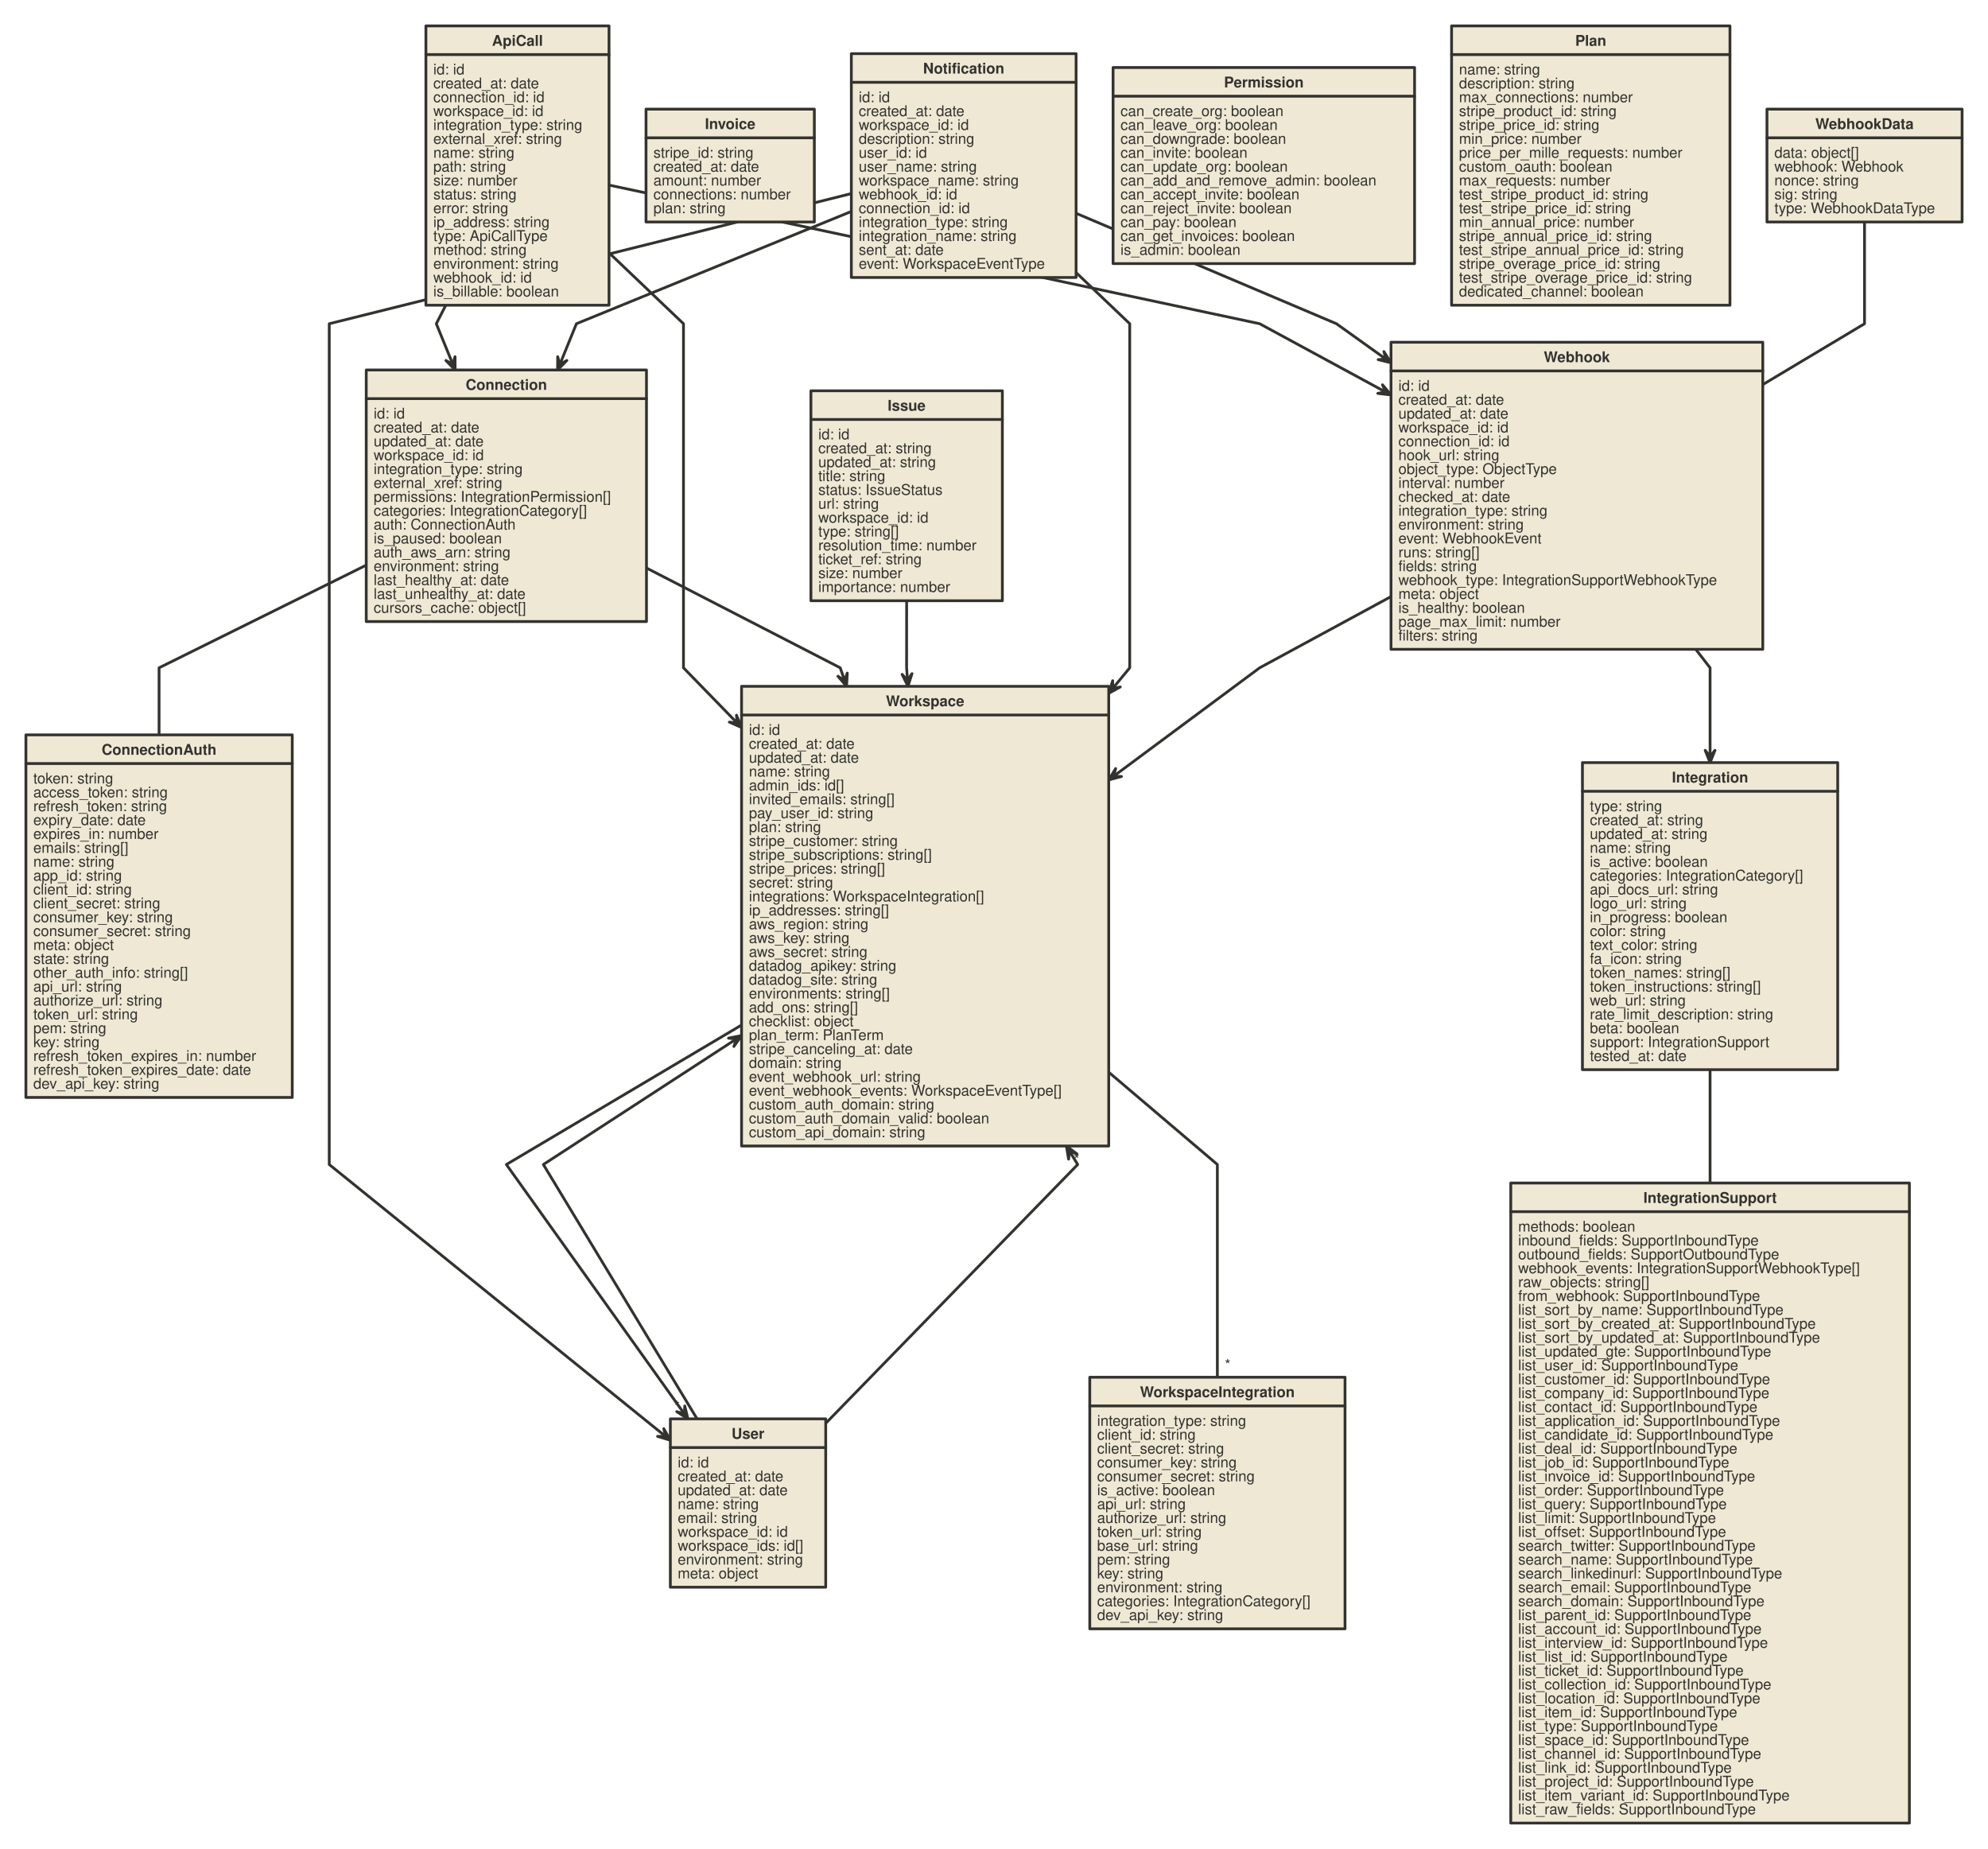
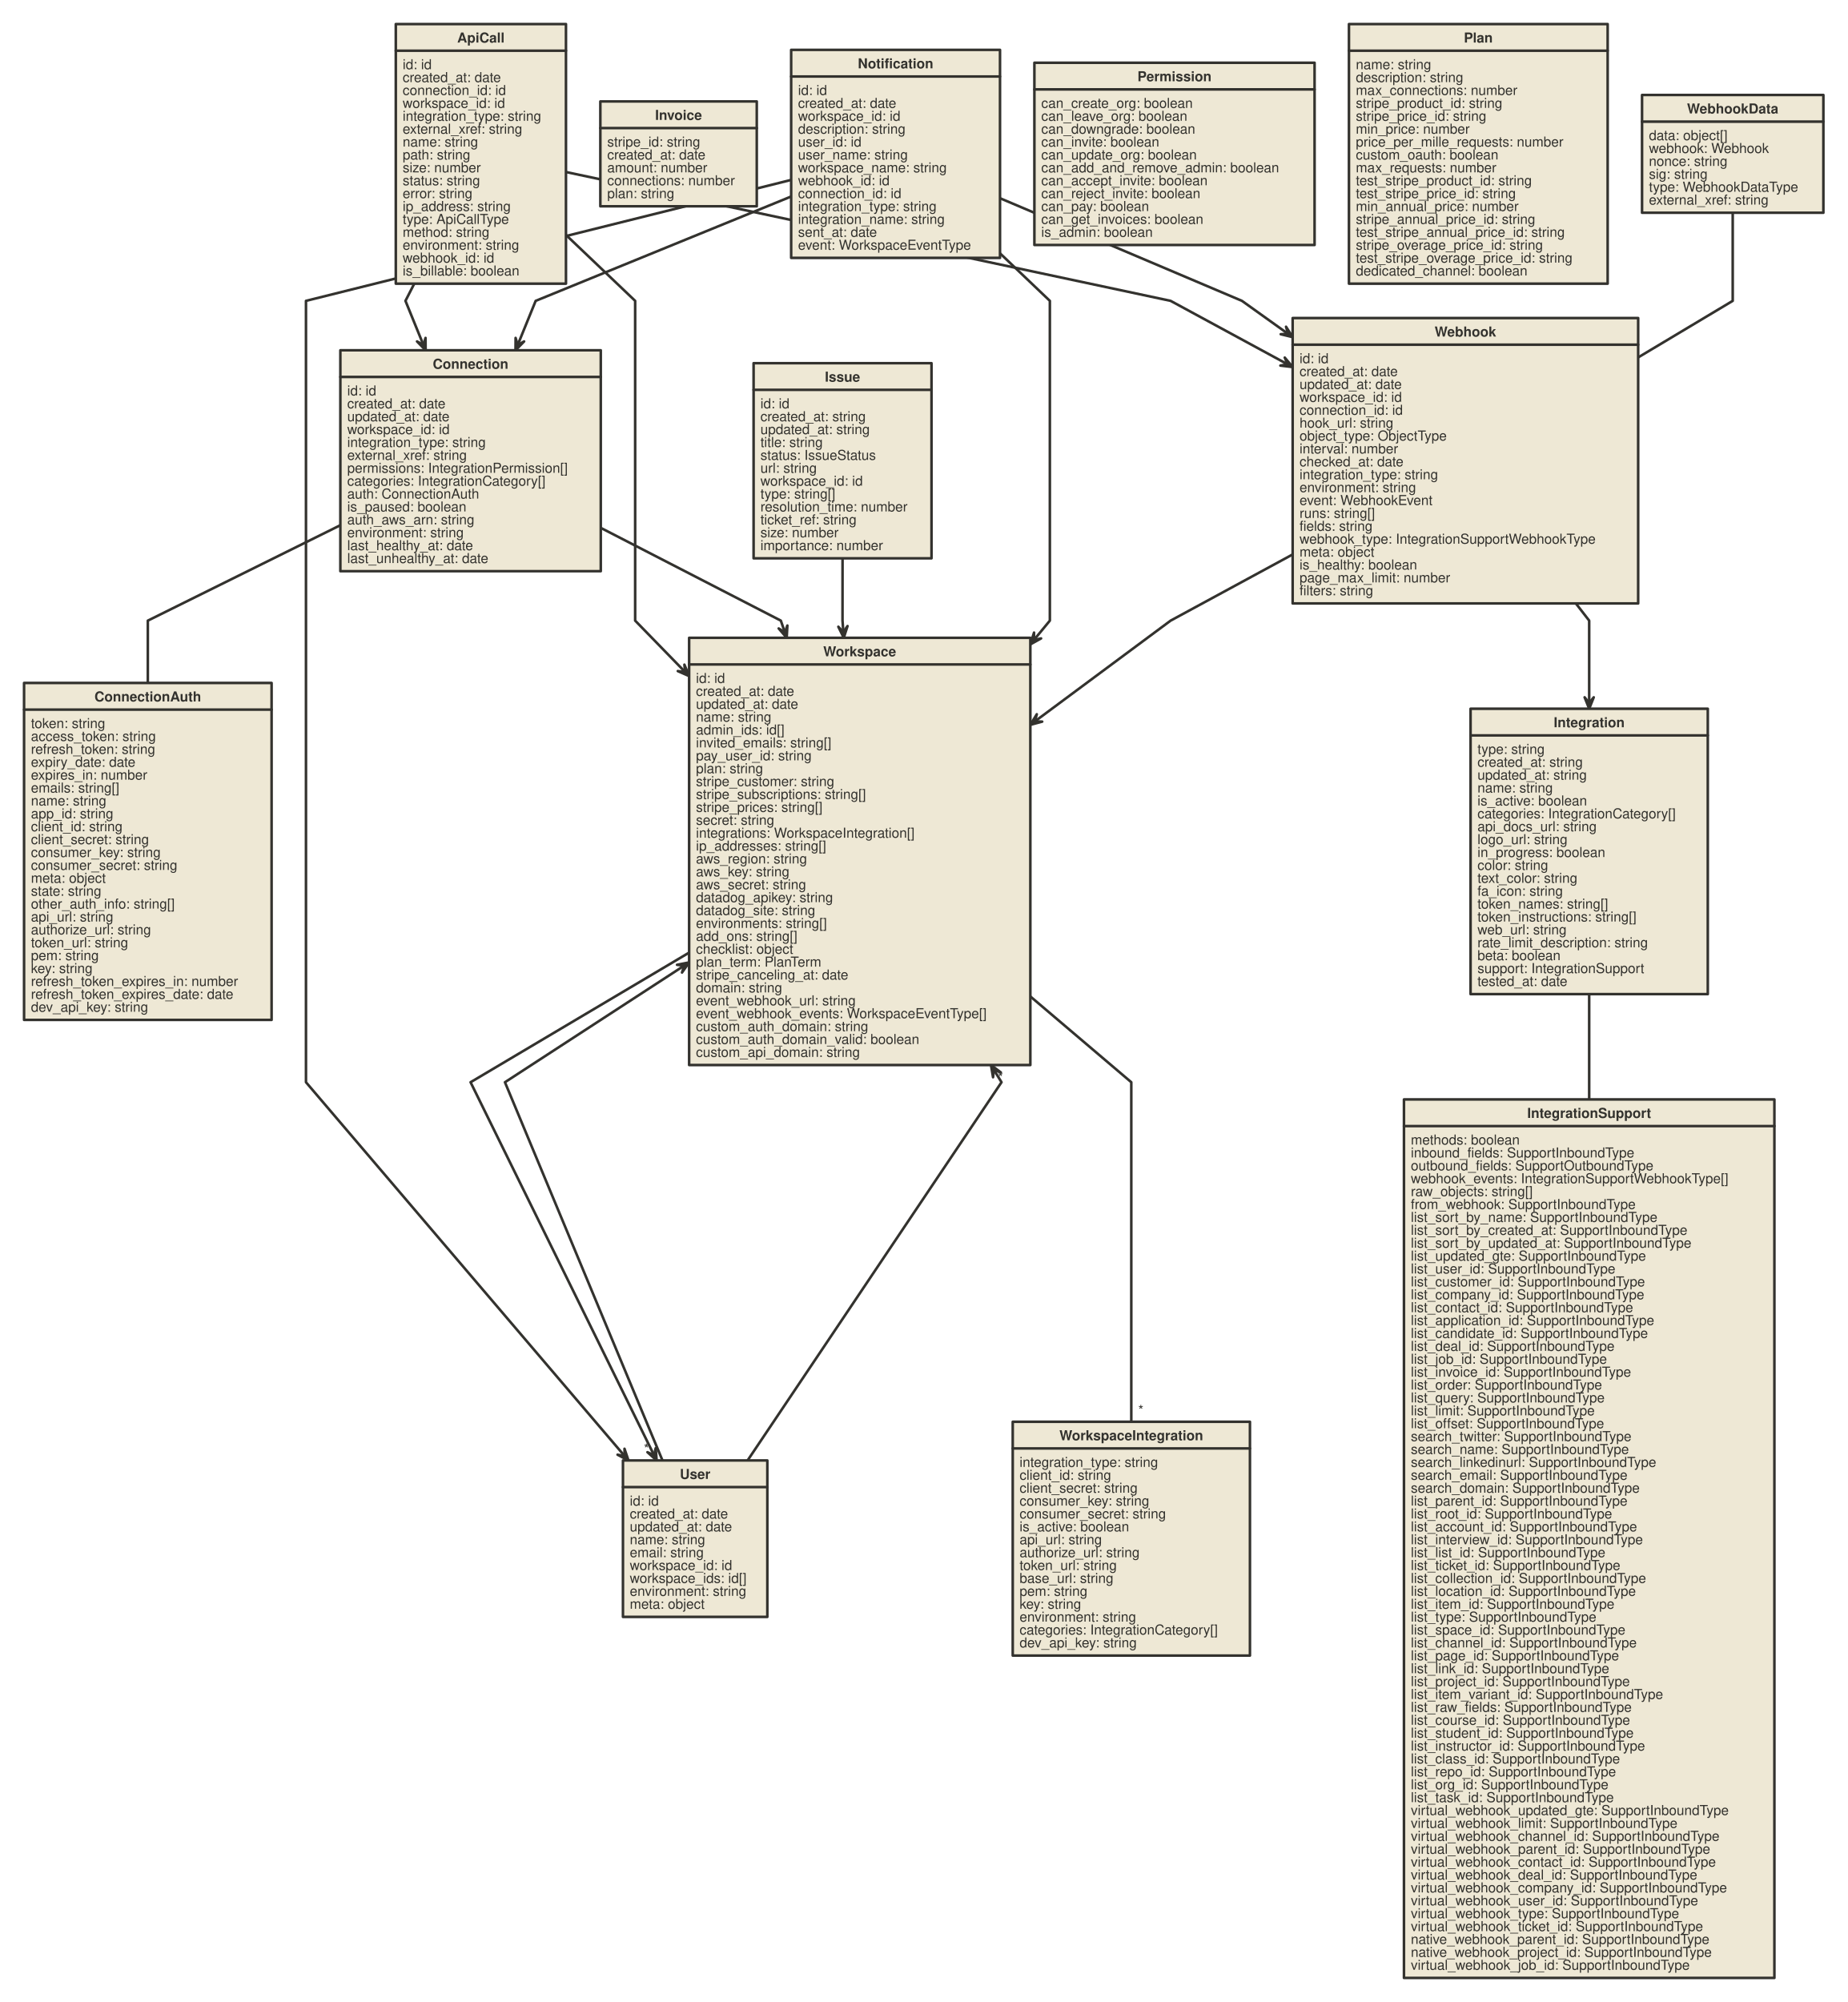
- <svg xmlns="http://www.w3.org/2000/svg" version="1.1" baseProfile="full" width="2149.5" height="1999.0" viewbox="0 0 2149.5 1999">
+ <svg xmlns="http://www.w3.org/2000/svg" version="1.1" baseProfile="full" width="2149.5" height="2329.0" viewbox="0 0 2149.5 2329">
  <g stroke-width="1.0" text-align="left" font="12pt Helvetica, Arial, sans-serif" font-size="12pt" font-family="Helvetica" font-weight="normal" font-style="normal">
    <g font-family="Helvetica" font-size="12pt" font-weight="bold" font-style="normal" stroke-width="3.0" stroke-linejoin="round" stroke-linecap="round" stroke="#33322E">
      <g stroke="transparent" fill="transparent">
-         <rect x="0.0" y="0.0" height="1999.0" width="2149.5" stroke="none" />
+         <rect x="0.0" y="0.0" height="2329.0" width="2149.5" stroke="none" />
      </g>
      <g transform="translate(8, 8)" fill="#33322E">
        <g transform="translate(20, 20)" fill="#33322E" font-family="Helvetica" font-size="12pt" font-weight="normal" font-style="normal">
-           <path d="M454.0 302.0 L443.75 322 L461.598 365.826 L461.6 365.8 " fill="none" />
-           <path d="M454.1 361.7 L461.6 365.8 L464.0 357.6 L464.1 372.0 Z" />
+           <path d="M454.0 302.0 L443.75 322 L464.653 373.326 L464.7 373.3 " fill="none" />
+           <path d="M457.2 369.2 L464.7 373.3 L467.1 365.1 L467.2 379.5 Z" />
          <path d="M630.5 245.3 L711 322 L711 508 L711 508 L711 694 L711 694 L769.101 753.713 L769.1 753.7 " fill="none" />
          <path d="M760.6 752.7 L769.1 753.7 L768.3 745.2 L773.8 758.5 Z" />
          <path d="M630.5 172.1 L1334 322 L1470.14 395.825 L1470.1 395.8 " fill="none" />
          <path d="M1461.7 397.3 L1470.1 395.8 L1466.8 388.0 L1476.0 399.0 Z" />
          <path d="M671.0 586.1 L880.5 694 L885.179 707.691 L885.2 707.7 " fill="none" />
          <path d="M878.0 703.1 L885.2 707.7 L888.1 699.7 L887.3 714.0 Z" />
          <path d="M368.0 583.0 L144 694 L144 766.5 L144.0 766.5 " fill="none" />
          <path d="M1821.0 1128.5 L1821 1231 L1821 1251 L1821.0 1251.0 " fill="none" />
          <path d="M952.3 621.5 L952.25 694 L953.245 707.352 L953.2 707.4 " fill="none" />
          <path d="M947.4 701.1 L953.2 707.4 L958.1 700.3 L953.7 714.0 Z" />
          <path d="M1135.5 266.7 L1193.5 322 L1193.5 508 L1193.5 508 L1193.5 694 L1193.5 694 L1174.99 716.464 L1175.0 716.5 " fill="none" />
          <path d="M1175.1 707.9 L1175.0 716.5 L1183.3 714.7 L1170.8 721.6 Z" />
-           <path d="M892.5 181.3 L328 322 L328 508 L328 508 L328 694 L328 694 L328 962.5 L328 962.5 L328 1231 L328 1231 L691.566 1524.904 L691.6 1524.9 " fill="none" />
-           <path d="M683.0 1524.9 L691.6 1524.9 L689.7 1516.6 L696.8 1529.1 Z" />
+           <path d="M892.5 181.3 L328 322 L328 508 L328 508 L328 694 L328 694 L328 962.5 L328 962.5 L328 1231 L328 1231 L698.835 1665.927 L698.8 1665.9 " fill="none" />
+           <path d="M690.5 1664.3 L698.8 1665.9 L698.6 1657.4 L703.2 1671.0 Z" />
          <path d="M1135.5 202.6 L1417 322 L1470.578 360.329 L1470.6 360.3 " fill="none" />
          <path d="M1462.1 360.8 L1470.6 360.3 L1468.3 352.1 L1476.0 364.2 Z" />
-           <path d="M892.5 200.6 L595.25 322 L577.402 365.826 L577.4 365.8 " fill="none" />
-           <path d="M575.0 357.6 L577.4 365.8 L584.9 361.7 L574.9 372.0 Z" />
-           <path d="M725.7 1506.0 L559.5 1231 L768.162 1095.262 L768.2 1095.3 " fill="none" />
+           <path d="M892.5 200.6 L595.25 322 L574.347 373.326 L574.3 373.3 " fill="none" />
+           <path d="M571.9 365.1 L574.3 373.3 L581.8 369.2 L571.8 379.5 Z" />
+           <path d="M742.8 1671.0 L559.5 1231 L768.162 1095.262 L768.2 1095.3 " fill="none" />
          <path d="M765.5 1103.4 L768.2 1095.3 L759.7 1094.4 L773.8 1091.6 Z" />
          <text x="1133.0" y="1231.0" stroke="none">*</text>
-           <path d="M864.8 1510.8 L1137.25 1231 L1128.45 1216.68 L1128.4 1216.7 " fill="none" />
+           <path d="M841.8 1671.0 L1137.25 1231 L1128.45 1216.68 L1128.4 1216.7 " fill="none" />
          <path d="M1136.5 1219.6 L1128.4 1216.7 L1127.4 1225.2 L1125.0 1211.0 Z" />
          <path d="M1476.0 617.0 L1334 694 L1176.103 811.195 L1176.1 811.2 " fill="none" />
          <path d="M1178.3 802.9 L1176.1 811.2 L1184.6 811.5 L1170.8 815.2 Z" />
          <path d="M1805.5 674.0 L1821 694 L1821 789.833 L1821.0 789.8 " fill="none" />
          <path d="M1815.7 783.2 L1821.0 789.8 L1826.3 783.2 L1821.0 796.5 Z" />
-           <path d="M1988.0 212.0 L1988 322 L1878 387.788 L1878.0 387.8 " fill="none" />
-           <text x="700.8" y="1498.0" stroke="none">*</text>
-           <path d="M773.8 1080.2 L519.5 1231 L711.921 1500.574 L711.9 1500.6 " fill="none" />
-           <path d="M703.7 1498.2 L711.9 1500.6 L712.4 1492.0 L715.8 1506.0 Z" />
-           <text x="1296.3" y="1453.0" stroke="none">*</text>
-           <path d="M1170.8 1131.2 L1288.25 1231 L1288.25 1461 L1288.3 1461.0 " fill="none" />
+           <path d="M1988.0 219.5 L1988 322 L1878 387.788 L1878.0 387.8 " fill="none" />
+           <text x="721.0" y="1663.0" stroke="none">*</text>
+           <path d="M773.8 1080.2 L519.5 1231 L733.035 1665.018 L733.0 1665.0 " fill="none" />
+           <path d="M725.3 1661.4 L733.0 1665.0 L734.9 1656.7 L736.0 1671.0 Z" />
+           <text x="1296.3" y="1618.0" stroke="none">*</text>
+           <path d="M1170.8 1131.2 L1288.25 1231 L1288.25 1626 L1288.3 1626.0 " fill="none" />
          <g data-name="ApiCall">
            <g fill="#eee8d5" stroke="#33322E" data-name="ApiCall">
              <rect x="432.5" y="0.0" height="302.0" width="198.0" data-name="ApiCall" />
              <path d="M432.5 31.0 L630.5 31.0" fill="none" data-name="ApiCall" />
            </g>
            <g transform="translate(432.5, 0)" font-family="Helvetica" font-size="12pt" font-weight="bold" font-style="normal" data-name="ApiCall">
              <g transform="translate(8, 8)" fill="#33322E" text-align="center" data-name="ApiCall">
                <text x="91.0" y="13.5" stroke="none" text-anchor="middle" data-name="ApiCall">ApiCall</text>
              </g>
            </g>
            <g transform="translate(432.5, 31)" font-family="Helvetica" font-size="12pt" font-weight="normal" font-style="normal" data-name="ApiCall">
              <g transform="translate(8, 8)" fill="#33322E" text-align="left" data-name="ApiCall">
                <text x="0.0" y="13.5" stroke="none" data-name="ApiCall">id: id</text>
                <text x="0.0" y="28.5" stroke="none" data-name="ApiCall">created_at: date</text>
                <text x="0.0" y="43.5" stroke="none" data-name="ApiCall">connection_id: id</text>
                <text x="0.0" y="58.5" stroke="none" data-name="ApiCall">workspace_id: id</text>
                <text x="0.0" y="73.5" stroke="none" data-name="ApiCall">integration_type: string</text>
                <text x="0.0" y="88.5" stroke="none" data-name="ApiCall">external_xref: string</text>
                <text x="0.0" y="103.5" stroke="none" data-name="ApiCall">name: string</text>
                <text x="0.0" y="118.5" stroke="none" data-name="ApiCall">path: string</text>
                <text x="0.0" y="133.5" stroke="none" data-name="ApiCall">size: number</text>
                <text x="0.0" y="148.5" stroke="none" data-name="ApiCall">status: string</text>
                <text x="0.0" y="163.5" stroke="none" data-name="ApiCall">error: string</text>
                <text x="0.0" y="178.5" stroke="none" data-name="ApiCall">ip_address: string</text>
                <text x="0.0" y="193.5" stroke="none" data-name="ApiCall">type: ApiCallType</text>
                <text x="0.0" y="208.5" stroke="none" data-name="ApiCall">method: string</text>
                <text x="0.0" y="223.5" stroke="none" data-name="ApiCall">environment: string</text>
                <text x="0.0" y="238.5" stroke="none" data-name="ApiCall">webhook_id: id</text>
                <text x="0.0" y="253.5" stroke="none" data-name="ApiCall">is_billable: boolean</text>
              </g>
            </g>
          </g>
          <g data-name="Connection">
            <g fill="#eee8d5" stroke="#33322E" data-name="Connection">
-               <rect x="368.0" y="372.0" height="272.0" width="303.0" data-name="Connection" />
-               <path d="M368.0 403.0 L671.0 403.0" fill="none" data-name="Connection" />
-             </g>
-             <g transform="translate(368, 372)" font-family="Helvetica" font-size="12pt" font-weight="bold" font-style="normal" data-name="Connection">
+               <rect x="368.0" y="379.5" height="257.0" width="303.0" data-name="Connection" />
+               <path d="M368.0 410.5 L671.0 410.5" fill="none" data-name="Connection" />
+             </g>
+             <g transform="translate(368, 379.5)" font-family="Helvetica" font-size="12pt" font-weight="bold" font-style="normal" data-name="Connection">
              <g transform="translate(8, 8)" fill="#33322E" text-align="center" data-name="Connection">
                <text x="143.5" y="13.5" stroke="none" text-anchor="middle" data-name="Connection">Connection</text>
              </g>
            </g>
-             <g transform="translate(368, 403)" font-family="Helvetica" font-size="12pt" font-weight="normal" font-style="normal" data-name="Connection">
+             <g transform="translate(368, 410.5)" font-family="Helvetica" font-size="12pt" font-weight="normal" font-style="normal" data-name="Connection">
              <g transform="translate(8, 8)" fill="#33322E" text-align="left" data-name="Connection">
                <text x="0.0" y="13.5" stroke="none" data-name="Connection">id: id</text>
                <text x="0.0" y="28.5" stroke="none" data-name="Connection">created_at: date</text>
                <text x="0.0" y="43.5" stroke="none" data-name="Connection">updated_at: date</text>
                <text x="0.0" y="58.5" stroke="none" data-name="Connection">workspace_id: id</text>
                <text x="0.0" y="73.5" stroke="none" data-name="Connection">integration_type: string</text>
                <text x="0.0" y="88.5" stroke="none" data-name="Connection">external_xref: string</text>
                <text x="0.0" y="103.5" stroke="none" data-name="Connection">permissions: IntegrationPermission[]</text>
                <text x="0.0" y="118.5" stroke="none" data-name="Connection">categories: IntegrationCategory[]</text>
                <text x="0.0" y="133.5" stroke="none" data-name="Connection">auth: ConnectionAuth</text>
                <text x="0.0" y="148.5" stroke="none" data-name="Connection">is_paused: boolean</text>
                <text x="0.0" y="163.5" stroke="none" data-name="Connection">auth_aws_arn: string</text>
                <text x="0.0" y="178.5" stroke="none" data-name="Connection">environment: string</text>
                <text x="0.0" y="193.5" stroke="none" data-name="Connection">last_healthy_at: date</text>
                <text x="0.0" y="208.5" stroke="none" data-name="Connection">last_unhealthy_at: date</text>
-                 <text x="0.0" y="223.5" stroke="none" data-name="Connection">cursors_cache: object[]</text>
              </g>
            </g>
          </g>
          <g data-name="ConnectionAuth">
            <g fill="#eee8d5" stroke="#33322E" data-name="ConnectionAuth">
              <rect x="0.0" y="766.5" height="392.0" width="288.0" data-name="ConnectionAuth" />
              <path d="M0.0 797.5 L288.0 797.5" fill="none" data-name="ConnectionAuth" />
            </g>
            <g transform="translate(0, 766.5)" font-family="Helvetica" font-size="12pt" font-weight="bold" font-style="normal" data-name="ConnectionAuth">
              <g transform="translate(8, 8)" fill="#33322E" text-align="center" data-name="ConnectionAuth">
                <text x="136.0" y="13.5" stroke="none" text-anchor="middle" data-name="ConnectionAuth">ConnectionAuth</text>
              </g>
            </g>
            <g transform="translate(0, 797.5)" font-family="Helvetica" font-size="12pt" font-weight="normal" font-style="normal" data-name="ConnectionAuth">
              <g transform="translate(8, 8)" fill="#33322E" text-align="left" data-name="ConnectionAuth">
                <text x="0.0" y="13.5" stroke="none" data-name="ConnectionAuth">token: string</text>
                <text x="0.0" y="28.5" stroke="none" data-name="ConnectionAuth">access_token: string</text>
                <text x="0.0" y="43.5" stroke="none" data-name="ConnectionAuth">refresh_token: string</text>
                <text x="0.0" y="58.5" stroke="none" data-name="ConnectionAuth">expiry_date: date</text>
                <text x="0.0" y="73.5" stroke="none" data-name="ConnectionAuth">expires_in: number</text>
                <text x="0.0" y="88.5" stroke="none" data-name="ConnectionAuth">emails: string[]</text>
                <text x="0.0" y="103.5" stroke="none" data-name="ConnectionAuth">name: string</text>
                <text x="0.0" y="118.5" stroke="none" data-name="ConnectionAuth">app_id: string</text>
                <text x="0.0" y="133.5" stroke="none" data-name="ConnectionAuth">client_id: string</text>
                <text x="0.0" y="148.5" stroke="none" data-name="ConnectionAuth">client_secret: string</text>
                <text x="0.0" y="163.5" stroke="none" data-name="ConnectionAuth">consumer_key: string</text>
                <text x="0.0" y="178.5" stroke="none" data-name="ConnectionAuth">consumer_secret: string</text>
                <text x="0.0" y="193.5" stroke="none" data-name="ConnectionAuth">meta: object</text>
                <text x="0.0" y="208.5" stroke="none" data-name="ConnectionAuth">state: string</text>
                <text x="0.0" y="223.5" stroke="none" data-name="ConnectionAuth">other_auth_info: string[]</text>
                <text x="0.0" y="238.5" stroke="none" data-name="ConnectionAuth">api_url: string</text>
                <text x="0.0" y="253.5" stroke="none" data-name="ConnectionAuth">authorize_url: string</text>
                <text x="0.0" y="268.5" stroke="none" data-name="ConnectionAuth">token_url: string</text>
                <text x="0.0" y="283.5" stroke="none" data-name="ConnectionAuth">pem: string</text>
                <text x="0.0" y="298.5" stroke="none" data-name="ConnectionAuth">key: string</text>
                <text x="0.0" y="313.5" stroke="none" data-name="ConnectionAuth">refresh_token_expires_in: number</text>
                <text x="0.0" y="328.5" stroke="none" data-name="ConnectionAuth">refresh_token_expires_date: date</text>
                <text x="0.0" y="343.5" stroke="none" data-name="ConnectionAuth">dev_api_key: string</text>
              </g>
            </g>
          </g>
          <g data-name="Integration">
            <g fill="#eee8d5" stroke="#33322E" data-name="Integration">
              <rect x="1683.0" y="796.5" height="332.0" width="276.0" data-name="Integration" />
              <path d="M1683.0 827.5 L1959.0 827.5" fill="none" data-name="Integration" />
            </g>
            <g transform="translate(1683, 796.5)" font-family="Helvetica" font-size="12pt" font-weight="bold" font-style="normal" data-name="Integration">
              <g transform="translate(8, 8)" fill="#33322E" text-align="center" data-name="Integration">
                <text x="130.0" y="13.5" stroke="none" text-anchor="middle" data-name="Integration">Integration</text>
              </g>
            </g>
            <g transform="translate(1683, 827.5)" font-family="Helvetica" font-size="12pt" font-weight="normal" font-style="normal" data-name="Integration">
              <g transform="translate(8, 8)" fill="#33322E" text-align="left" data-name="Integration">
                <text x="0.0" y="13.5" stroke="none" data-name="Integration">type: string</text>
                <text x="0.0" y="28.5" stroke="none" data-name="Integration">created_at: string</text>
                <text x="0.0" y="43.5" stroke="none" data-name="Integration">updated_at: string</text>
                <text x="0.0" y="58.5" stroke="none" data-name="Integration">name: string</text>
                <text x="0.0" y="73.5" stroke="none" data-name="Integration">is_active: boolean</text>
                <text x="0.0" y="88.5" stroke="none" data-name="Integration">categories: IntegrationCategory[]</text>
                <text x="0.0" y="103.5" stroke="none" data-name="Integration">api_docs_url: string</text>
                <text x="0.0" y="118.5" stroke="none" data-name="Integration">logo_url: string</text>
                <text x="0.0" y="133.5" stroke="none" data-name="Integration">in_progress: boolean</text>
                <text x="0.0" y="148.5" stroke="none" data-name="Integration">color: string</text>
                <text x="0.0" y="163.5" stroke="none" data-name="Integration">text_color: string</text>
                <text x="0.0" y="178.5" stroke="none" data-name="Integration">fa_icon: string</text>
                <text x="0.0" y="193.5" stroke="none" data-name="Integration">token_names: string[]</text>
                <text x="0.0" y="208.5" stroke="none" data-name="Integration">token_instructions: string[]</text>
                <text x="0.0" y="223.5" stroke="none" data-name="Integration">web_url: string</text>
                <text x="0.0" y="238.5" stroke="none" data-name="Integration">rate_limit_description: string</text>
                <text x="0.0" y="253.5" stroke="none" data-name="Integration">beta: boolean</text>
                <text x="0.0" y="268.5" stroke="none" data-name="Integration">support: IntegrationSupport</text>
                <text x="0.0" y="283.5" stroke="none" data-name="Integration">tested_at: date</text>
              </g>
            </g>
          </g>
          <g data-name="IntegrationSupport">
            <g fill="#eee8d5" stroke="#33322E" data-name="IntegrationSupport">
-               <rect x="1605.5" y="1251.0" height="692.0" width="431.0" data-name="IntegrationSupport" />
+               <rect x="1605.5" y="1251.0" height="1022.0" width="431.0" data-name="IntegrationSupport" />
              <path d="M1605.5 1282.0 L2036.5 1282.0" fill="none" data-name="IntegrationSupport" />
            </g>
            <g transform="translate(1605.5, 1251)" font-family="Helvetica" font-size="12pt" font-weight="bold" font-style="normal" data-name="IntegrationSupport">
              <g transform="translate(8, 8)" fill="#33322E" text-align="center" data-name="IntegrationSupport">
                <text x="207.5" y="13.5" stroke="none" text-anchor="middle" data-name="IntegrationSupport">IntegrationSupport</text>
              </g>
            </g>
            <g transform="translate(1605.5, 1282)" font-family="Helvetica" font-size="12pt" font-weight="normal" font-style="normal" data-name="IntegrationSupport">
              <g transform="translate(8, 8)" fill="#33322E" text-align="left" data-name="IntegrationSupport">
                <text x="0.0" y="13.5" stroke="none" data-name="IntegrationSupport">methods: boolean</text>
                <text x="0.0" y="28.5" stroke="none" data-name="IntegrationSupport">inbound_fields: SupportInboundType</text>
                <text x="0.0" y="43.5" stroke="none" data-name="IntegrationSupport">outbound_fields: SupportOutboundType</text>
                <text x="0.0" y="58.5" stroke="none" data-name="IntegrationSupport">webhook_events: IntegrationSupportWebhookType[]</text>
                <text x="0.0" y="73.5" stroke="none" data-name="IntegrationSupport">raw_objects: string[]</text>
                <text x="0.0" y="88.5" stroke="none" data-name="IntegrationSupport">from_webhook: SupportInboundType</text>
                <text x="0.0" y="103.5" stroke="none" data-name="IntegrationSupport">list_sort_by_name: SupportInboundType</text>
                <text x="0.0" y="118.5" stroke="none" data-name="IntegrationSupport">list_sort_by_created_at: SupportInboundType</text>
                <text x="0.0" y="133.5" stroke="none" data-name="IntegrationSupport">list_sort_by_updated_at: SupportInboundType</text>
                <text x="0.0" y="148.5" stroke="none" data-name="IntegrationSupport">list_updated_gte: SupportInboundType</text>
                <text x="0.0" y="163.5" stroke="none" data-name="IntegrationSupport">list_user_id: SupportInboundType</text>
                <text x="0.0" y="178.5" stroke="none" data-name="IntegrationSupport">list_customer_id: SupportInboundType</text>
                <text x="0.0" y="193.5" stroke="none" data-name="IntegrationSupport">list_company_id: SupportInboundType</text>
                <text x="0.0" y="208.5" stroke="none" data-name="IntegrationSupport">list_contact_id: SupportInboundType</text>
                <text x="0.0" y="223.5" stroke="none" data-name="IntegrationSupport">list_application_id: SupportInboundType</text>
                <text x="0.0" y="238.5" stroke="none" data-name="IntegrationSupport">list_candidate_id: SupportInboundType</text>
                <text x="0.0" y="253.5" stroke="none" data-name="IntegrationSupport">list_deal_id: SupportInboundType</text>
                <text x="0.0" y="268.5" stroke="none" data-name="IntegrationSupport">list_job_id: SupportInboundType</text>
                <text x="0.0" y="283.5" stroke="none" data-name="IntegrationSupport">list_invoice_id: SupportInboundType</text>
                <text x="0.0" y="298.5" stroke="none" data-name="IntegrationSupport">list_order: SupportInboundType</text>
                <text x="0.0" y="313.5" stroke="none" data-name="IntegrationSupport">list_query: SupportInboundType</text>
                <text x="0.0" y="328.5" stroke="none" data-name="IntegrationSupport">list_limit: SupportInboundType</text>
                <text x="0.0" y="343.5" stroke="none" data-name="IntegrationSupport">list_offset: SupportInboundType</text>
                <text x="0.0" y="358.5" stroke="none" data-name="IntegrationSupport">search_twitter: SupportInboundType</text>
                <text x="0.0" y="373.5" stroke="none" data-name="IntegrationSupport">search_name: SupportInboundType</text>
                <text x="0.0" y="388.5" stroke="none" data-name="IntegrationSupport">search_linkedinurl: SupportInboundType</text>
                <text x="0.0" y="403.5" stroke="none" data-name="IntegrationSupport">search_email: SupportInboundType</text>
                <text x="0.0" y="418.5" stroke="none" data-name="IntegrationSupport">search_domain: SupportInboundType</text>
                <text x="0.0" y="433.5" stroke="none" data-name="IntegrationSupport">list_parent_id: SupportInboundType</text>
-                 <text x="0.0" y="448.5" stroke="none" data-name="IntegrationSupport">list_account_id: SupportInboundType</text>
-                 <text x="0.0" y="463.5" stroke="none" data-name="IntegrationSupport">list_interview_id: SupportInboundType</text>
-                 <text x="0.0" y="478.5" stroke="none" data-name="IntegrationSupport">list_list_id: SupportInboundType</text>
-                 <text x="0.0" y="493.5" stroke="none" data-name="IntegrationSupport">list_ticket_id: SupportInboundType</text>
-                 <text x="0.0" y="508.5" stroke="none" data-name="IntegrationSupport">list_collection_id: SupportInboundType</text>
-                 <text x="0.0" y="523.5" stroke="none" data-name="IntegrationSupport">list_location_id: SupportInboundType</text>
-                 <text x="0.0" y="538.5" stroke="none" data-name="IntegrationSupport">list_item_id: SupportInboundType</text>
-                 <text x="0.0" y="553.5" stroke="none" data-name="IntegrationSupport">list_type: SupportInboundType</text>
-                 <text x="0.0" y="568.5" stroke="none" data-name="IntegrationSupport">list_space_id: SupportInboundType</text>
-                 <text x="0.0" y="583.5" stroke="none" data-name="IntegrationSupport">list_channel_id: SupportInboundType</text>
-                 <text x="0.0" y="598.5" stroke="none" data-name="IntegrationSupport">list_link_id: SupportInboundType</text>
-                 <text x="0.0" y="613.5" stroke="none" data-name="IntegrationSupport">list_project_id: SupportInboundType</text>
-                 <text x="0.0" y="628.5" stroke="none" data-name="IntegrationSupport">list_item_variant_id: SupportInboundType</text>
-                 <text x="0.0" y="643.5" stroke="none" data-name="IntegrationSupport">list_raw_fields: SupportInboundType</text>
+                 <text x="0.0" y="448.5" stroke="none" data-name="IntegrationSupport">list_root_id: SupportInboundType</text>
+                 <text x="0.0" y="463.5" stroke="none" data-name="IntegrationSupport">list_account_id: SupportInboundType</text>
+                 <text x="0.0" y="478.5" stroke="none" data-name="IntegrationSupport">list_interview_id: SupportInboundType</text>
+                 <text x="0.0" y="493.5" stroke="none" data-name="IntegrationSupport">list_list_id: SupportInboundType</text>
+                 <text x="0.0" y="508.5" stroke="none" data-name="IntegrationSupport">list_ticket_id: SupportInboundType</text>
+                 <text x="0.0" y="523.5" stroke="none" data-name="IntegrationSupport">list_collection_id: SupportInboundType</text>
+                 <text x="0.0" y="538.5" stroke="none" data-name="IntegrationSupport">list_location_id: SupportInboundType</text>
+                 <text x="0.0" y="553.5" stroke="none" data-name="IntegrationSupport">list_item_id: SupportInboundType</text>
+                 <text x="0.0" y="568.5" stroke="none" data-name="IntegrationSupport">list_type: SupportInboundType</text>
+                 <text x="0.0" y="583.5" stroke="none" data-name="IntegrationSupport">list_space_id: SupportInboundType</text>
+                 <text x="0.0" y="598.5" stroke="none" data-name="IntegrationSupport">list_channel_id: SupportInboundType</text>
+                 <text x="0.0" y="613.5" stroke="none" data-name="IntegrationSupport">list_page_id: SupportInboundType</text>
+                 <text x="0.0" y="628.5" stroke="none" data-name="IntegrationSupport">list_link_id: SupportInboundType</text>
+                 <text x="0.0" y="643.5" stroke="none" data-name="IntegrationSupport">list_project_id: SupportInboundType</text>
+                 <text x="0.0" y="658.5" stroke="none" data-name="IntegrationSupport">list_item_variant_id: SupportInboundType</text>
+                 <text x="0.0" y="673.5" stroke="none" data-name="IntegrationSupport">list_raw_fields: SupportInboundType</text>
+                 <text x="0.0" y="688.5" stroke="none" data-name="IntegrationSupport">list_course_id: SupportInboundType</text>
+                 <text x="0.0" y="703.5" stroke="none" data-name="IntegrationSupport">list_student_id: SupportInboundType</text>
+                 <text x="0.0" y="718.5" stroke="none" data-name="IntegrationSupport">list_instructor_id: SupportInboundType</text>
+                 <text x="0.0" y="733.5" stroke="none" data-name="IntegrationSupport">list_class_id: SupportInboundType</text>
+                 <text x="0.0" y="748.5" stroke="none" data-name="IntegrationSupport">list_repo_id: SupportInboundType</text>
+                 <text x="0.0" y="763.5" stroke="none" data-name="IntegrationSupport">list_org_id: SupportInboundType</text>
+                 <text x="0.0" y="778.5" stroke="none" data-name="IntegrationSupport">list_task_id: SupportInboundType</text>
+                 <text x="0.0" y="793.5" stroke="none" data-name="IntegrationSupport">virtual_webhook_updated_gte: SupportInboundType</text>
+                 <text x="0.0" y="808.5" stroke="none" data-name="IntegrationSupport">virtual_webhook_limit: SupportInboundType</text>
+                 <text x="0.0" y="823.5" stroke="none" data-name="IntegrationSupport">virtual_webhook_channel_id: SupportInboundType</text>
+                 <text x="0.0" y="838.5" stroke="none" data-name="IntegrationSupport">virtual_webhook_parent_id: SupportInboundType</text>
+                 <text x="0.0" y="853.5" stroke="none" data-name="IntegrationSupport">virtual_webhook_contact_id: SupportInboundType</text>
+                 <text x="0.0" y="868.5" stroke="none" data-name="IntegrationSupport">virtual_webhook_deal_id: SupportInboundType</text>
+                 <text x="0.0" y="883.5" stroke="none" data-name="IntegrationSupport">virtual_webhook_company_id: SupportInboundType</text>
+                 <text x="0.0" y="898.5" stroke="none" data-name="IntegrationSupport">virtual_webhook_user_id: SupportInboundType</text>
+                 <text x="0.0" y="913.5" stroke="none" data-name="IntegrationSupport">virtual_webhook_type: SupportInboundType</text>
+                 <text x="0.0" y="928.5" stroke="none" data-name="IntegrationSupport">virtual_webhook_ticket_id: SupportInboundType</text>
+                 <text x="0.0" y="943.5" stroke="none" data-name="IntegrationSupport">native_webhook_parent_id: SupportInboundType</text>
+                 <text x="0.0" y="958.5" stroke="none" data-name="IntegrationSupport">native_webhook_project_id: SupportInboundType</text>
+                 <text x="0.0" y="973.5" stroke="none" data-name="IntegrationSupport">virtual_webhook_job_id: SupportInboundType</text>
              </g>
            </g>
          </g>
          <g data-name="Invoice">
            <g fill="#eee8d5" stroke="#33322E" data-name="Invoice">
              <rect x="670.5" y="90.0" height="122.0" width="182.0" data-name="Invoice" />
              <path d="M670.5 121.0 L852.5 121.0" fill="none" data-name="Invoice" />
            </g>
            <g transform="translate(670.5, 90)" font-family="Helvetica" font-size="12pt" font-weight="bold" font-style="normal" data-name="Invoice">
              <g transform="translate(8, 8)" fill="#33322E" text-align="center" data-name="Invoice">
                <text x="83.0" y="13.5" stroke="none" text-anchor="middle" data-name="Invoice">Invoice</text>
              </g>
            </g>
            <g transform="translate(670.5, 121)" font-family="Helvetica" font-size="12pt" font-weight="normal" font-style="normal" data-name="Invoice">
              <g transform="translate(8, 8)" fill="#33322E" text-align="left" data-name="Invoice">
                <text x="0.0" y="13.5" stroke="none" data-name="Invoice">stripe_id: string</text>
                <text x="0.0" y="28.5" stroke="none" data-name="Invoice">created_at: date</text>
                <text x="0.0" y="43.5" stroke="none" data-name="Invoice">amount: number</text>
                <text x="0.0" y="58.5" stroke="none" data-name="Invoice">connections: number</text>
                <text x="0.0" y="73.5" stroke="none" data-name="Invoice">plan: string</text>
              </g>
            </g>
          </g>
          <g data-name="Issue">
            <g fill="#eee8d5" stroke="#33322E" data-name="Issue">
              <rect x="848.8" y="394.5" height="227.0" width="207.0" data-name="Issue" />
              <path d="M848.8 425.5 L1055.8 425.5" fill="none" data-name="Issue" />
            </g>
            <g transform="translate(848.75, 394.5)" font-family="Helvetica" font-size="12pt" font-weight="bold" font-style="normal" data-name="Issue">
              <g transform="translate(8, 8)" fill="#33322E" text-align="center" data-name="Issue">
                <text x="95.5" y="13.5" stroke="none" text-anchor="middle" data-name="Issue">Issue</text>
              </g>
            </g>
            <g transform="translate(848.75, 425.5)" font-family="Helvetica" font-size="12pt" font-weight="normal" font-style="normal" data-name="Issue">
              <g transform="translate(8, 8)" fill="#33322E" text-align="left" data-name="Issue">
                <text x="0.0" y="13.5" stroke="none" data-name="Issue">id: id</text>
                <text x="0.0" y="28.5" stroke="none" data-name="Issue">created_at: string</text>
                <text x="0.0" y="43.5" stroke="none" data-name="Issue">updated_at: string</text>
                <text x="0.0" y="58.5" stroke="none" data-name="Issue">title: string</text>
                <text x="0.0" y="73.5" stroke="none" data-name="Issue">status: IssueStatus</text>
                <text x="0.0" y="88.5" stroke="none" data-name="Issue">url: string</text>
                <text x="0.0" y="103.5" stroke="none" data-name="Issue">workspace_id: id</text>
                <text x="0.0" y="118.5" stroke="none" data-name="Issue">type: string[]</text>
                <text x="0.0" y="133.5" stroke="none" data-name="Issue">resolution_time: number</text>
                <text x="0.0" y="148.5" stroke="none" data-name="Issue">ticket_ref: string</text>
                <text x="0.0" y="163.5" stroke="none" data-name="Issue">size: number</text>
                <text x="0.0" y="178.5" stroke="none" data-name="Issue">importance: number</text>
              </g>
            </g>
          </g>
          <g data-name="Notification">
            <g fill="#eee8d5" stroke="#33322E" data-name="Notification">
              <rect x="892.5" y="30.0" height="242.0" width="243.0" data-name="Notification" />
              <path d="M892.5 61.0 L1135.5 61.0" fill="none" data-name="Notification" />
            </g>
            <g transform="translate(892.5, 30)" font-family="Helvetica" font-size="12pt" font-weight="bold" font-style="normal" data-name="Notification">
              <g transform="translate(8, 8)" fill="#33322E" text-align="center" data-name="Notification">
                <text x="113.5" y="13.5" stroke="none" text-anchor="middle" data-name="Notification">Notification</text>
              </g>
            </g>
            <g transform="translate(892.5, 61)" font-family="Helvetica" font-size="12pt" font-weight="normal" font-style="normal" data-name="Notification">
              <g transform="translate(8, 8)" fill="#33322E" text-align="left" data-name="Notification">
                <text x="0.0" y="13.5" stroke="none" data-name="Notification">id: id</text>
                <text x="0.0" y="28.5" stroke="none" data-name="Notification">created_at: date</text>
                <text x="0.0" y="43.5" stroke="none" data-name="Notification">workspace_id: id</text>
                <text x="0.0" y="58.5" stroke="none" data-name="Notification">description: string</text>
                <text x="0.0" y="73.5" stroke="none" data-name="Notification">user_id: id</text>
                <text x="0.0" y="88.5" stroke="none" data-name="Notification">user_name: string</text>
                <text x="0.0" y="103.5" stroke="none" data-name="Notification">workspace_name: string</text>
                <text x="0.0" y="118.5" stroke="none" data-name="Notification">webhook_id: id</text>
                <text x="0.0" y="133.5" stroke="none" data-name="Notification">connection_id: id</text>
                <text x="0.0" y="148.5" stroke="none" data-name="Notification">integration_type: string</text>
                <text x="0.0" y="163.5" stroke="none" data-name="Notification">integration_name: string</text>
                <text x="0.0" y="178.5" stroke="none" data-name="Notification">sent_at: date</text>
                <text x="0.0" y="193.5" stroke="none" data-name="Notification">event: WorkspaceEventType</text>
              </g>
            </g>
          </g>
          <g data-name="Permission">
            <g fill="#eee8d5" stroke="#33322E" data-name="Permission">
              <rect x="1175.5" y="45.0" height="212.0" width="326.0" data-name="Permission" />
              <path d="M1175.5 76.0 L1501.5 76.0" fill="none" data-name="Permission" />
            </g>
            <g transform="translate(1175.5, 45)" font-family="Helvetica" font-size="12pt" font-weight="bold" font-style="normal" data-name="Permission">
              <g transform="translate(8, 8)" fill="#33322E" text-align="center" data-name="Permission">
                <text x="155.0" y="13.5" stroke="none" text-anchor="middle" data-name="Permission">Permission</text>
              </g>
            </g>
            <g transform="translate(1175.5, 76)" font-family="Helvetica" font-size="12pt" font-weight="normal" font-style="normal" data-name="Permission">
              <g transform="translate(8, 8)" fill="#33322E" text-align="left" data-name="Permission">
                <text x="0.0" y="13.5" stroke="none" data-name="Permission">can_create_org: boolean</text>
                <text x="0.0" y="28.5" stroke="none" data-name="Permission">can_leave_org: boolean</text>
                <text x="0.0" y="43.5" stroke="none" data-name="Permission">can_downgrade: boolean</text>
                <text x="0.0" y="58.5" stroke="none" data-name="Permission">can_invite: boolean</text>
                <text x="0.0" y="73.5" stroke="none" data-name="Permission">can_update_org: boolean</text>
                <text x="0.0" y="88.5" stroke="none" data-name="Permission">can_add_and_remove_admin: boolean</text>
                <text x="0.0" y="103.5" stroke="none" data-name="Permission">can_accept_invite: boolean</text>
                <text x="0.0" y="118.5" stroke="none" data-name="Permission">can_reject_invite: boolean</text>
                <text x="0.0" y="133.5" stroke="none" data-name="Permission">can_pay: boolean</text>
                <text x="0.0" y="148.5" stroke="none" data-name="Permission">can_get_invoices: boolean</text>
                <text x="0.0" y="163.5" stroke="none" data-name="Permission">is_admin: boolean</text>
              </g>
            </g>
          </g>
          <g data-name="Plan">
            <g fill="#eee8d5" stroke="#33322E" data-name="Plan">
              <rect x="1541.5" y="0.0" height="302.0" width="301.0" data-name="Plan" />
              <path d="M1541.5 31.0 L1842.5 31.0" fill="none" data-name="Plan" />
            </g>
            <g transform="translate(1541.5, 0)" font-family="Helvetica" font-size="12pt" font-weight="bold" font-style="normal" data-name="Plan">
              <g transform="translate(8, 8)" fill="#33322E" text-align="center" data-name="Plan">
                <text x="142.5" y="13.5" stroke="none" text-anchor="middle" data-name="Plan">Plan</text>
              </g>
            </g>
            <g transform="translate(1541.5, 31)" font-family="Helvetica" font-size="12pt" font-weight="normal" font-style="normal" data-name="Plan">
              <g transform="translate(8, 8)" fill="#33322E" text-align="left" data-name="Plan">
                <text x="0.0" y="13.5" stroke="none" data-name="Plan">name: string</text>
                <text x="0.0" y="28.5" stroke="none" data-name="Plan">description: string</text>
                <text x="0.0" y="43.5" stroke="none" data-name="Plan">max_connections: number</text>
                <text x="0.0" y="58.5" stroke="none" data-name="Plan">stripe_product_id: string</text>
                <text x="0.0" y="73.5" stroke="none" data-name="Plan">stripe_price_id: string</text>
                <text x="0.0" y="88.5" stroke="none" data-name="Plan">min_price: number</text>
                <text x="0.0" y="103.5" stroke="none" data-name="Plan">price_per_mille_requests: number</text>
                <text x="0.0" y="118.5" stroke="none" data-name="Plan">custom_oauth: boolean</text>
                <text x="0.0" y="133.5" stroke="none" data-name="Plan">max_requests: number</text>
                <text x="0.0" y="148.5" stroke="none" data-name="Plan">test_stripe_product_id: string</text>
                <text x="0.0" y="163.5" stroke="none" data-name="Plan">test_stripe_price_id: string</text>
                <text x="0.0" y="178.5" stroke="none" data-name="Plan">min_annual_price: number</text>
                <text x="0.0" y="193.5" stroke="none" data-name="Plan">stripe_annual_price_id: string</text>
                <text x="0.0" y="208.5" stroke="none" data-name="Plan">test_stripe_annual_price_id: string</text>
                <text x="0.0" y="223.5" stroke="none" data-name="Plan">stripe_overage_price_id: string</text>
                <text x="0.0" y="238.5" stroke="none" data-name="Plan">test_stripe_overage_price_id: string</text>
                <text x="0.0" y="253.5" stroke="none" data-name="Plan">dedicated_channel: boolean</text>
              </g>
            </g>
          </g>
          <g data-name="User">
            <g fill="#eee8d5" stroke="#33322E" data-name="User">
-               <rect x="696.8" y="1506.0" height="182.0" width="168.0" data-name="User" />
-               <path d="M696.8 1537.0 L864.8 1537.0" fill="none" data-name="User" />
-             </g>
-             <g transform="translate(696.75, 1506)" font-family="Helvetica" font-size="12pt" font-weight="bold" font-style="normal" data-name="User">
+               <rect x="696.8" y="1671.0" height="182.0" width="168.0" data-name="User" />
+               <path d="M696.8 1702.0 L864.8 1702.0" fill="none" data-name="User" />
+             </g>
+             <g transform="translate(696.75, 1671)" font-family="Helvetica" font-size="12pt" font-weight="bold" font-style="normal" data-name="User">
              <g transform="translate(8, 8)" fill="#33322E" text-align="center" data-name="User">
                <text x="76.0" y="13.5" stroke="none" text-anchor="middle" data-name="User">User</text>
              </g>
            </g>
-             <g transform="translate(696.75, 1537)" font-family="Helvetica" font-size="12pt" font-weight="normal" font-style="normal" data-name="User">
+             <g transform="translate(696.75, 1702)" font-family="Helvetica" font-size="12pt" font-weight="normal" font-style="normal" data-name="User">
              <g transform="translate(8, 8)" fill="#33322E" text-align="left" data-name="User">
                <text x="0.0" y="13.5" stroke="none" data-name="User">id: id</text>
                <text x="0.0" y="28.5" stroke="none" data-name="User">created_at: date</text>
                <text x="0.0" y="43.5" stroke="none" data-name="User">updated_at: date</text>
                <text x="0.0" y="58.5" stroke="none" data-name="User">name: string</text>
                <text x="0.0" y="73.5" stroke="none" data-name="User">email: string</text>
                <text x="0.0" y="88.5" stroke="none" data-name="User">workspace_id: id</text>
                <text x="0.0" y="103.5" stroke="none" data-name="User">workspace_ids: id[]</text>
                <text x="0.0" y="118.5" stroke="none" data-name="User">environment: string</text>
                <text x="0.0" y="133.5" stroke="none" data-name="User">meta: object</text>
              </g>
            </g>
          </g>
          <g data-name="Webhook">
            <g fill="#eee8d5" stroke="#33322E" data-name="Webhook">
              <rect x="1476.0" y="342.0" height="332.0" width="402.0" data-name="Webhook" />
              <path d="M1476.0 373.0 L1878.0 373.0" fill="none" data-name="Webhook" />
            </g>
            <g transform="translate(1476, 342)" font-family="Helvetica" font-size="12pt" font-weight="bold" font-style="normal" data-name="Webhook">
              <g transform="translate(8, 8)" fill="#33322E" text-align="center" data-name="Webhook">
                <text x="193.0" y="13.5" stroke="none" text-anchor="middle" data-name="Webhook">Webhook</text>
              </g>
            </g>
            <g transform="translate(1476, 373)" font-family="Helvetica" font-size="12pt" font-weight="normal" font-style="normal" data-name="Webhook">
              <g transform="translate(8, 8)" fill="#33322E" text-align="left" data-name="Webhook">
                <text x="0.0" y="13.5" stroke="none" data-name="Webhook">id: id</text>
                <text x="0.0" y="28.5" stroke="none" data-name="Webhook">created_at: date</text>
                <text x="0.0" y="43.5" stroke="none" data-name="Webhook">updated_at: date</text>
                <text x="0.0" y="58.5" stroke="none" data-name="Webhook">workspace_id: id</text>
                <text x="0.0" y="73.5" stroke="none" data-name="Webhook">connection_id: id</text>
                <text x="0.0" y="88.5" stroke="none" data-name="Webhook">hook_url: string</text>
                <text x="0.0" y="103.5" stroke="none" data-name="Webhook">object_type: ObjectType</text>
                <text x="0.0" y="118.5" stroke="none" data-name="Webhook">interval: number</text>
                <text x="0.0" y="133.5" stroke="none" data-name="Webhook">checked_at: date</text>
                <text x="0.0" y="148.5" stroke="none" data-name="Webhook">integration_type: string</text>
                <text x="0.0" y="163.5" stroke="none" data-name="Webhook">environment: string</text>
                <text x="0.0" y="178.5" stroke="none" data-name="Webhook">event: WebhookEvent</text>
                <text x="0.0" y="193.5" stroke="none" data-name="Webhook">runs: string[]</text>
                <text x="0.0" y="208.5" stroke="none" data-name="Webhook">fields: string</text>
                <text x="0.0" y="223.5" stroke="none" data-name="Webhook">webhook_type: IntegrationSupportWebhookType</text>
                <text x="0.0" y="238.5" stroke="none" data-name="Webhook">meta: object</text>
                <text x="0.0" y="253.5" stroke="none" data-name="Webhook">is_healthy: boolean</text>
                <text x="0.0" y="268.5" stroke="none" data-name="Webhook">page_max_limit: number</text>
                <text x="0.0" y="283.5" stroke="none" data-name="Webhook">filters: string</text>
              </g>
            </g>
          </g>
          <g data-name="WebhookData">
            <g fill="#eee8d5" stroke="#33322E" data-name="WebhookData">
-               <rect x="1882.5" y="90.0" height="122.0" width="211.0" data-name="WebhookData" />
-               <path d="M1882.5 121.0 L2093.5 121.0" fill="none" data-name="WebhookData" />
-             </g>
-             <g transform="translate(1882.5, 90)" font-family="Helvetica" font-size="12pt" font-weight="bold" font-style="normal" data-name="WebhookData">
+               <rect x="1882.5" y="82.5" height="137.0" width="211.0" data-name="WebhookData" />
+               <path d="M1882.5 113.5 L2093.5 113.5" fill="none" data-name="WebhookData" />
+             </g>
+             <g transform="translate(1882.5, 82.5)" font-family="Helvetica" font-size="12pt" font-weight="bold" font-style="normal" data-name="WebhookData">
              <g transform="translate(8, 8)" fill="#33322E" text-align="center" data-name="WebhookData">
                <text x="97.5" y="13.5" stroke="none" text-anchor="middle" data-name="WebhookData">WebhookData</text>
              </g>
            </g>
-             <g transform="translate(1882.5, 121)" font-family="Helvetica" font-size="12pt" font-weight="normal" font-style="normal" data-name="WebhookData">
+             <g transform="translate(1882.5, 113.5)" font-family="Helvetica" font-size="12pt" font-weight="normal" font-style="normal" data-name="WebhookData">
              <g transform="translate(8, 8)" fill="#33322E" text-align="left" data-name="WebhookData">
                <text x="0.0" y="13.5" stroke="none" data-name="WebhookData">data: object[]</text>
                <text x="0.0" y="28.5" stroke="none" data-name="WebhookData">webhook: Webhook</text>
                <text x="0.0" y="43.5" stroke="none" data-name="WebhookData">nonce: string</text>
                <text x="0.0" y="58.5" stroke="none" data-name="WebhookData">sig: string</text>
                <text x="0.0" y="73.5" stroke="none" data-name="WebhookData">type: WebhookDataType</text>
+                 <text x="0.0" y="88.5" stroke="none" data-name="WebhookData">external_xref: string</text>
              </g>
            </g>
          </g>
          <g data-name="Workspace">
            <g fill="#eee8d5" stroke="#33322E" data-name="Workspace">
              <rect x="773.8" y="714.0" height="497.0" width="397.0" data-name="Workspace" />
              <path d="M773.8 745.0 L1170.8 745.0" fill="none" data-name="Workspace" />
            </g>
            <g transform="translate(773.75, 714)" font-family="Helvetica" font-size="12pt" font-weight="bold" font-style="normal" data-name="Workspace">
              <g transform="translate(8, 8)" fill="#33322E" text-align="center" data-name="Workspace">
                <text x="190.5" y="13.5" stroke="none" text-anchor="middle" data-name="Workspace">Workspace</text>
              </g>
            </g>
            <g transform="translate(773.75, 745)" font-family="Helvetica" font-size="12pt" font-weight="normal" font-style="normal" data-name="Workspace">
              <g transform="translate(8, 8)" fill="#33322E" text-align="left" data-name="Workspace">
                <text x="0.0" y="13.5" stroke="none" data-name="Workspace">id: id</text>
                <text x="0.0" y="28.5" stroke="none" data-name="Workspace">created_at: date</text>
                <text x="0.0" y="43.5" stroke="none" data-name="Workspace">updated_at: date</text>
                <text x="0.0" y="58.5" stroke="none" data-name="Workspace">name: string</text>
                <text x="0.0" y="73.5" stroke="none" data-name="Workspace">admin_ids: id[]</text>
                <text x="0.0" y="88.5" stroke="none" data-name="Workspace">invited_emails: string[]</text>
                <text x="0.0" y="103.5" stroke="none" data-name="Workspace">pay_user_id: string</text>
                <text x="0.0" y="118.5" stroke="none" data-name="Workspace">plan: string</text>
                <text x="0.0" y="133.5" stroke="none" data-name="Workspace">stripe_customer: string</text>
                <text x="0.0" y="148.5" stroke="none" data-name="Workspace">stripe_subscriptions: string[]</text>
                <text x="0.0" y="163.5" stroke="none" data-name="Workspace">stripe_prices: string[]</text>
                <text x="0.0" y="178.5" stroke="none" data-name="Workspace">secret: string</text>
                <text x="0.0" y="193.5" stroke="none" data-name="Workspace">integrations: WorkspaceIntegration[]</text>
                <text x="0.0" y="208.5" stroke="none" data-name="Workspace">ip_addresses: string[]</text>
                <text x="0.0" y="223.5" stroke="none" data-name="Workspace">aws_region: string</text>
                <text x="0.0" y="238.5" stroke="none" data-name="Workspace">aws_key: string</text>
                <text x="0.0" y="253.5" stroke="none" data-name="Workspace">aws_secret: string</text>
                <text x="0.0" y="268.5" stroke="none" data-name="Workspace">datadog_apikey: string</text>
                <text x="0.0" y="283.5" stroke="none" data-name="Workspace">datadog_site: string</text>
                <text x="0.0" y="298.5" stroke="none" data-name="Workspace">environments: string[]</text>
                <text x="0.0" y="313.5" stroke="none" data-name="Workspace">add_ons: string[]</text>
                <text x="0.0" y="328.5" stroke="none" data-name="Workspace">checklist: object</text>
                <text x="0.0" y="343.5" stroke="none" data-name="Workspace">plan_term: PlanTerm</text>
                <text x="0.0" y="358.5" stroke="none" data-name="Workspace">stripe_canceling_at: date</text>
                <text x="0.0" y="373.5" stroke="none" data-name="Workspace">domain: string</text>
                <text x="0.0" y="388.5" stroke="none" data-name="Workspace">event_webhook_url: string</text>
                <text x="0.0" y="403.5" stroke="none" data-name="Workspace">event_webhook_events: WorkspaceEventType[]</text>
                <text x="0.0" y="418.5" stroke="none" data-name="Workspace">custom_auth_domain: string</text>
                <text x="0.0" y="433.5" stroke="none" data-name="Workspace">custom_auth_domain_valid: boolean</text>
                <text x="0.0" y="448.5" stroke="none" data-name="Workspace">custom_api_domain: string</text>
              </g>
            </g>
          </g>
          <g data-name="WorkspaceIntegration">
            <g fill="#eee8d5" stroke="#33322E" data-name="WorkspaceIntegration">
-               <rect x="1150.3" y="1461.0" height="272.0" width="276.0" data-name="WorkspaceIntegration" />
-               <path d="M1150.3 1492.0 L1426.3 1492.0" fill="none" data-name="WorkspaceIntegration" />
-             </g>
-             <g transform="translate(1150.25, 1461)" font-family="Helvetica" font-size="12pt" font-weight="bold" font-style="normal" data-name="WorkspaceIntegration">
+               <rect x="1150.3" y="1626.0" height="272.0" width="276.0" data-name="WorkspaceIntegration" />
+               <path d="M1150.3 1657.0 L1426.3 1657.0" fill="none" data-name="WorkspaceIntegration" />
+             </g>
+             <g transform="translate(1150.25, 1626)" font-family="Helvetica" font-size="12pt" font-weight="bold" font-style="normal" data-name="WorkspaceIntegration">
              <g transform="translate(8, 8)" fill="#33322E" text-align="center" data-name="WorkspaceIntegration">
                <text x="130.0" y="13.5" stroke="none" text-anchor="middle" data-name="WorkspaceIntegration">WorkspaceIntegration</text>
              </g>
            </g>
-             <g transform="translate(1150.25, 1492)" font-family="Helvetica" font-size="12pt" font-weight="normal" font-style="normal" data-name="WorkspaceIntegration">
+             <g transform="translate(1150.25, 1657)" font-family="Helvetica" font-size="12pt" font-weight="normal" font-style="normal" data-name="WorkspaceIntegration">
              <g transform="translate(8, 8)" fill="#33322E" text-align="left" data-name="WorkspaceIntegration">
                <text x="0.0" y="13.5" stroke="none" data-name="WorkspaceIntegration">integration_type: string</text>
                <text x="0.0" y="28.5" stroke="none" data-name="WorkspaceIntegration">client_id: string</text>
                <text x="0.0" y="43.5" stroke="none" data-name="WorkspaceIntegration">client_secret: string</text>
                <text x="0.0" y="58.5" stroke="none" data-name="WorkspaceIntegration">consumer_key: string</text>
                <text x="0.0" y="73.5" stroke="none" data-name="WorkspaceIntegration">consumer_secret: string</text>
                <text x="0.0" y="88.5" stroke="none" data-name="WorkspaceIntegration">is_active: boolean</text>
                <text x="0.0" y="103.5" stroke="none" data-name="WorkspaceIntegration">api_url: string</text>
                <text x="0.0" y="118.5" stroke="none" data-name="WorkspaceIntegration">authorize_url: string</text>
                <text x="0.0" y="133.5" stroke="none" data-name="WorkspaceIntegration">token_url: string</text>
                <text x="0.0" y="148.5" stroke="none" data-name="WorkspaceIntegration">base_url: string</text>
                <text x="0.0" y="163.5" stroke="none" data-name="WorkspaceIntegration">pem: string</text>
                <text x="0.0" y="178.5" stroke="none" data-name="WorkspaceIntegration">key: string</text>
                <text x="0.0" y="193.5" stroke="none" data-name="WorkspaceIntegration">environment: string</text>
                <text x="0.0" y="208.5" stroke="none" data-name="WorkspaceIntegration">categories: IntegrationCategory[]</text>
                <text x="0.0" y="223.5" stroke="none" data-name="WorkspaceIntegration">dev_api_key: string</text>
              </g>
            </g>
          </g>
        </g>
      </g>
    </g>
  </g>
</svg>
